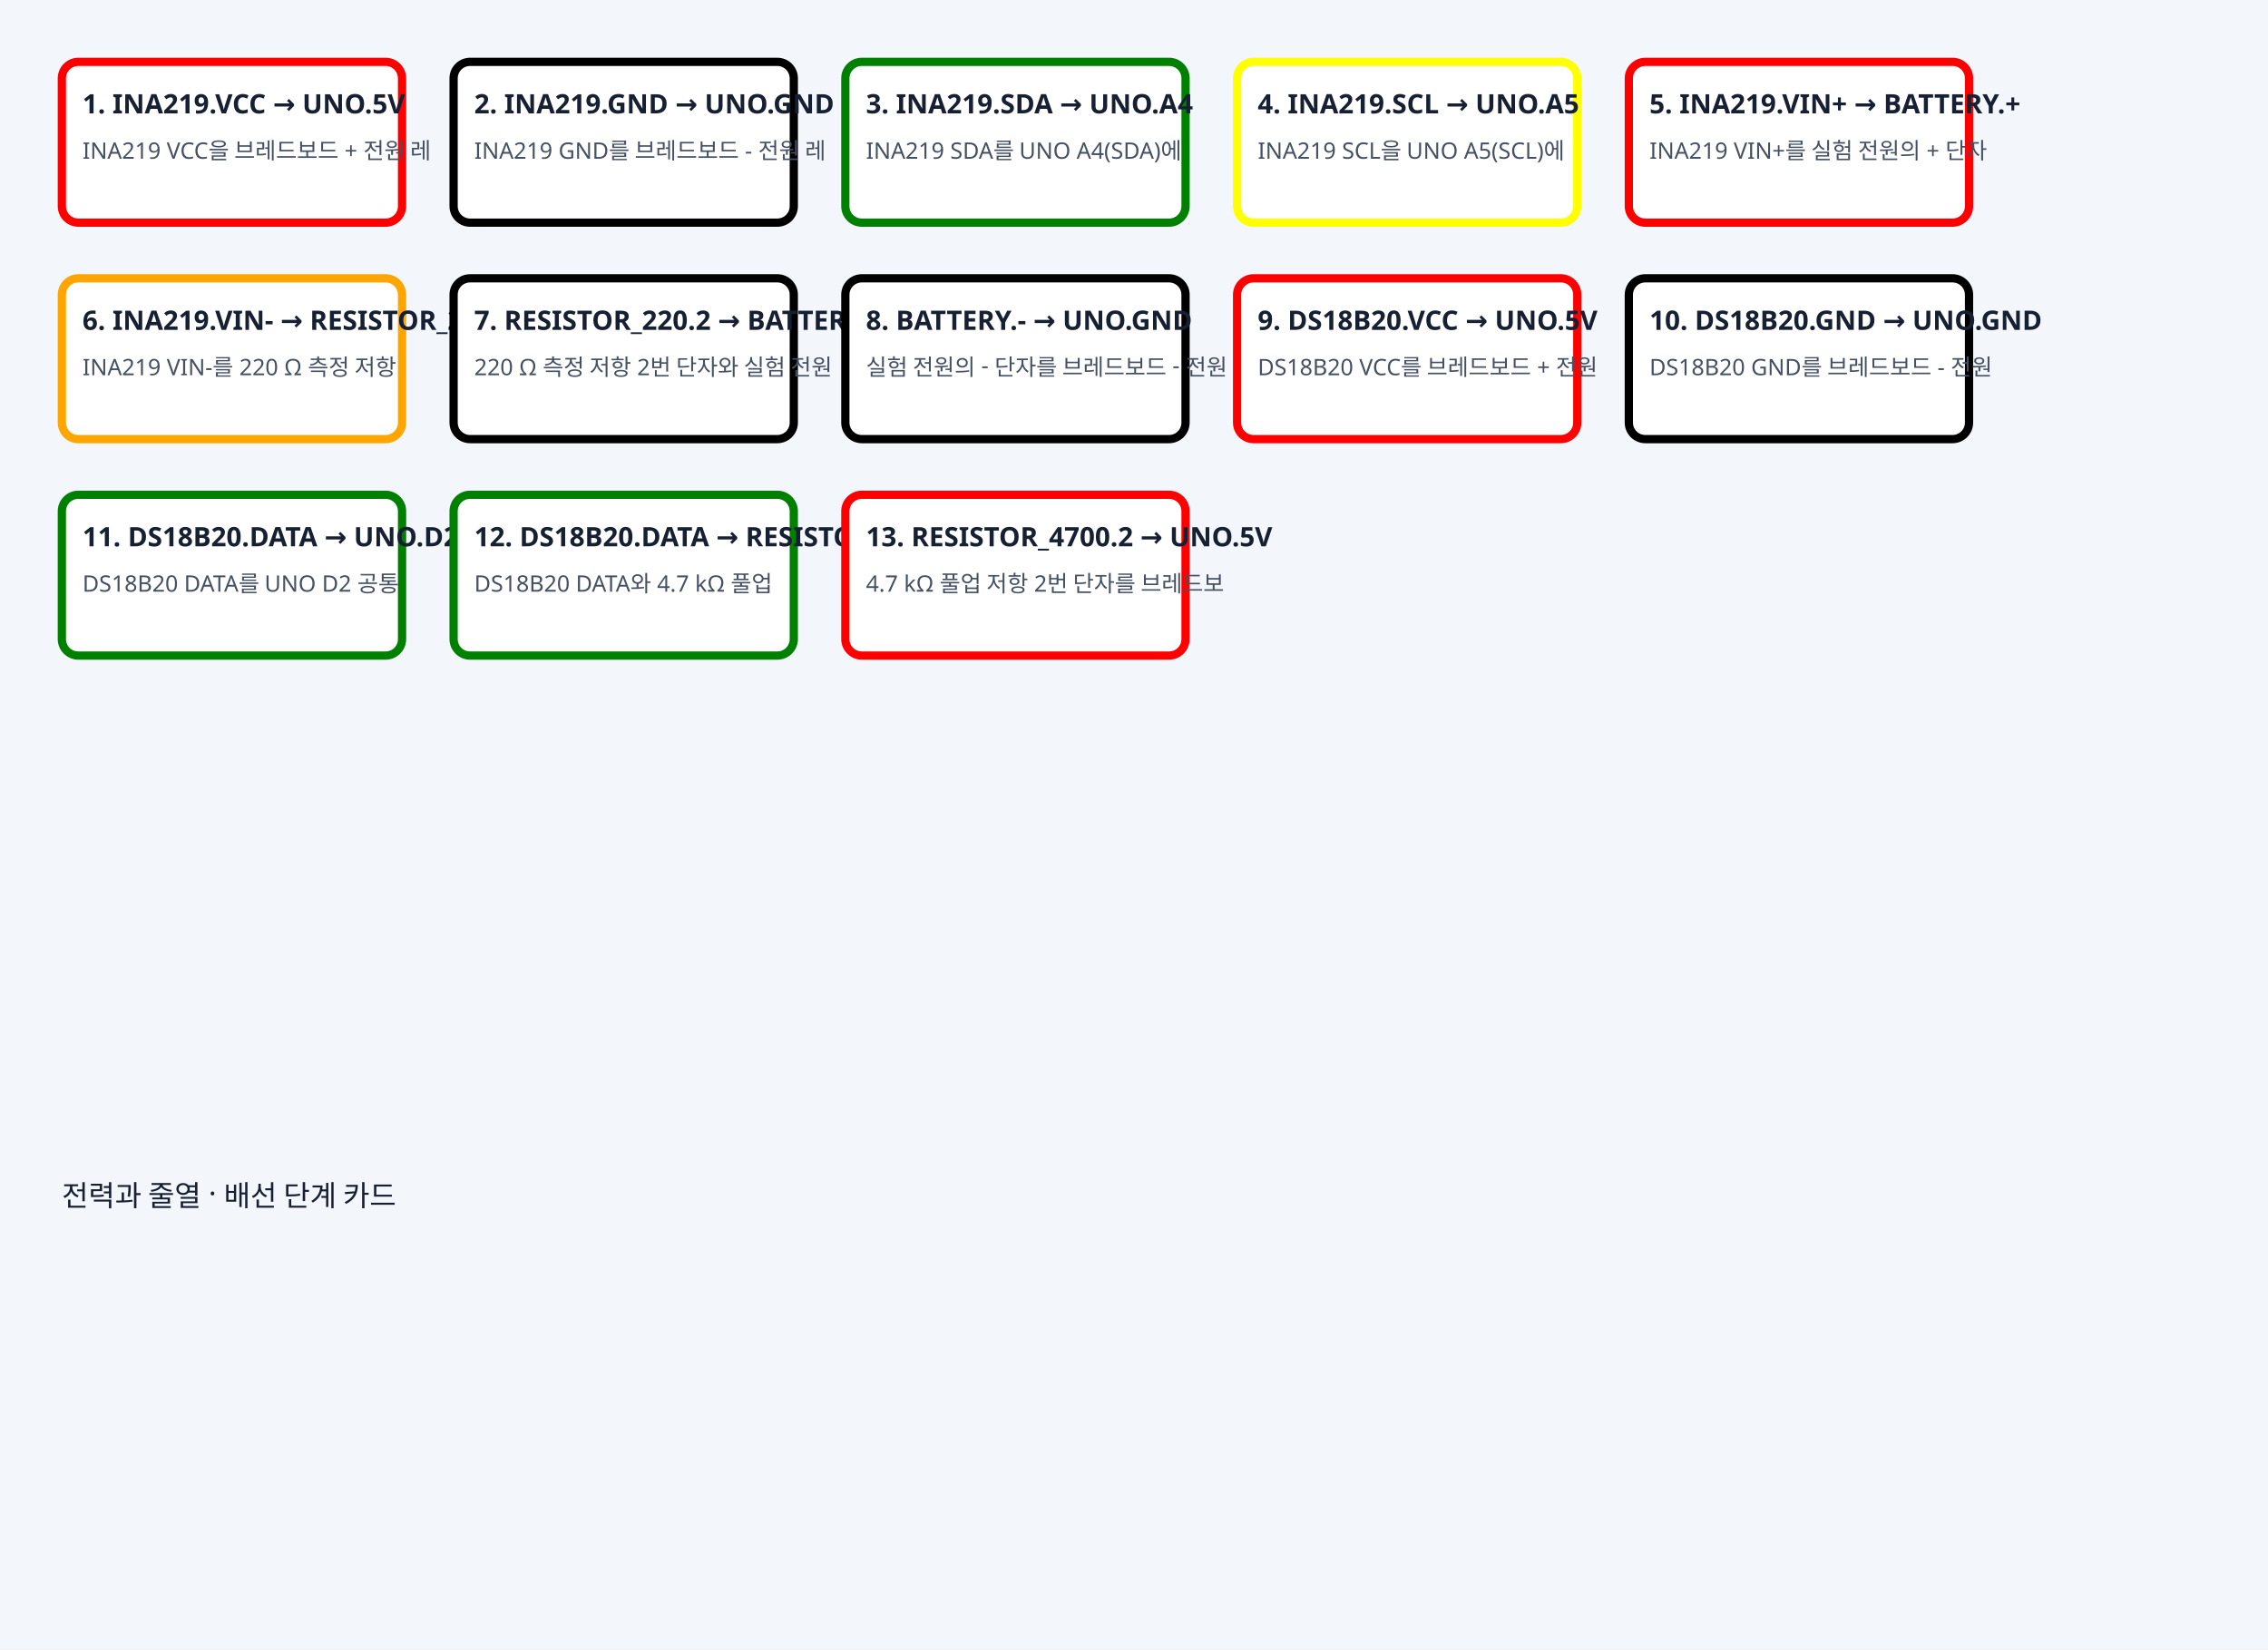
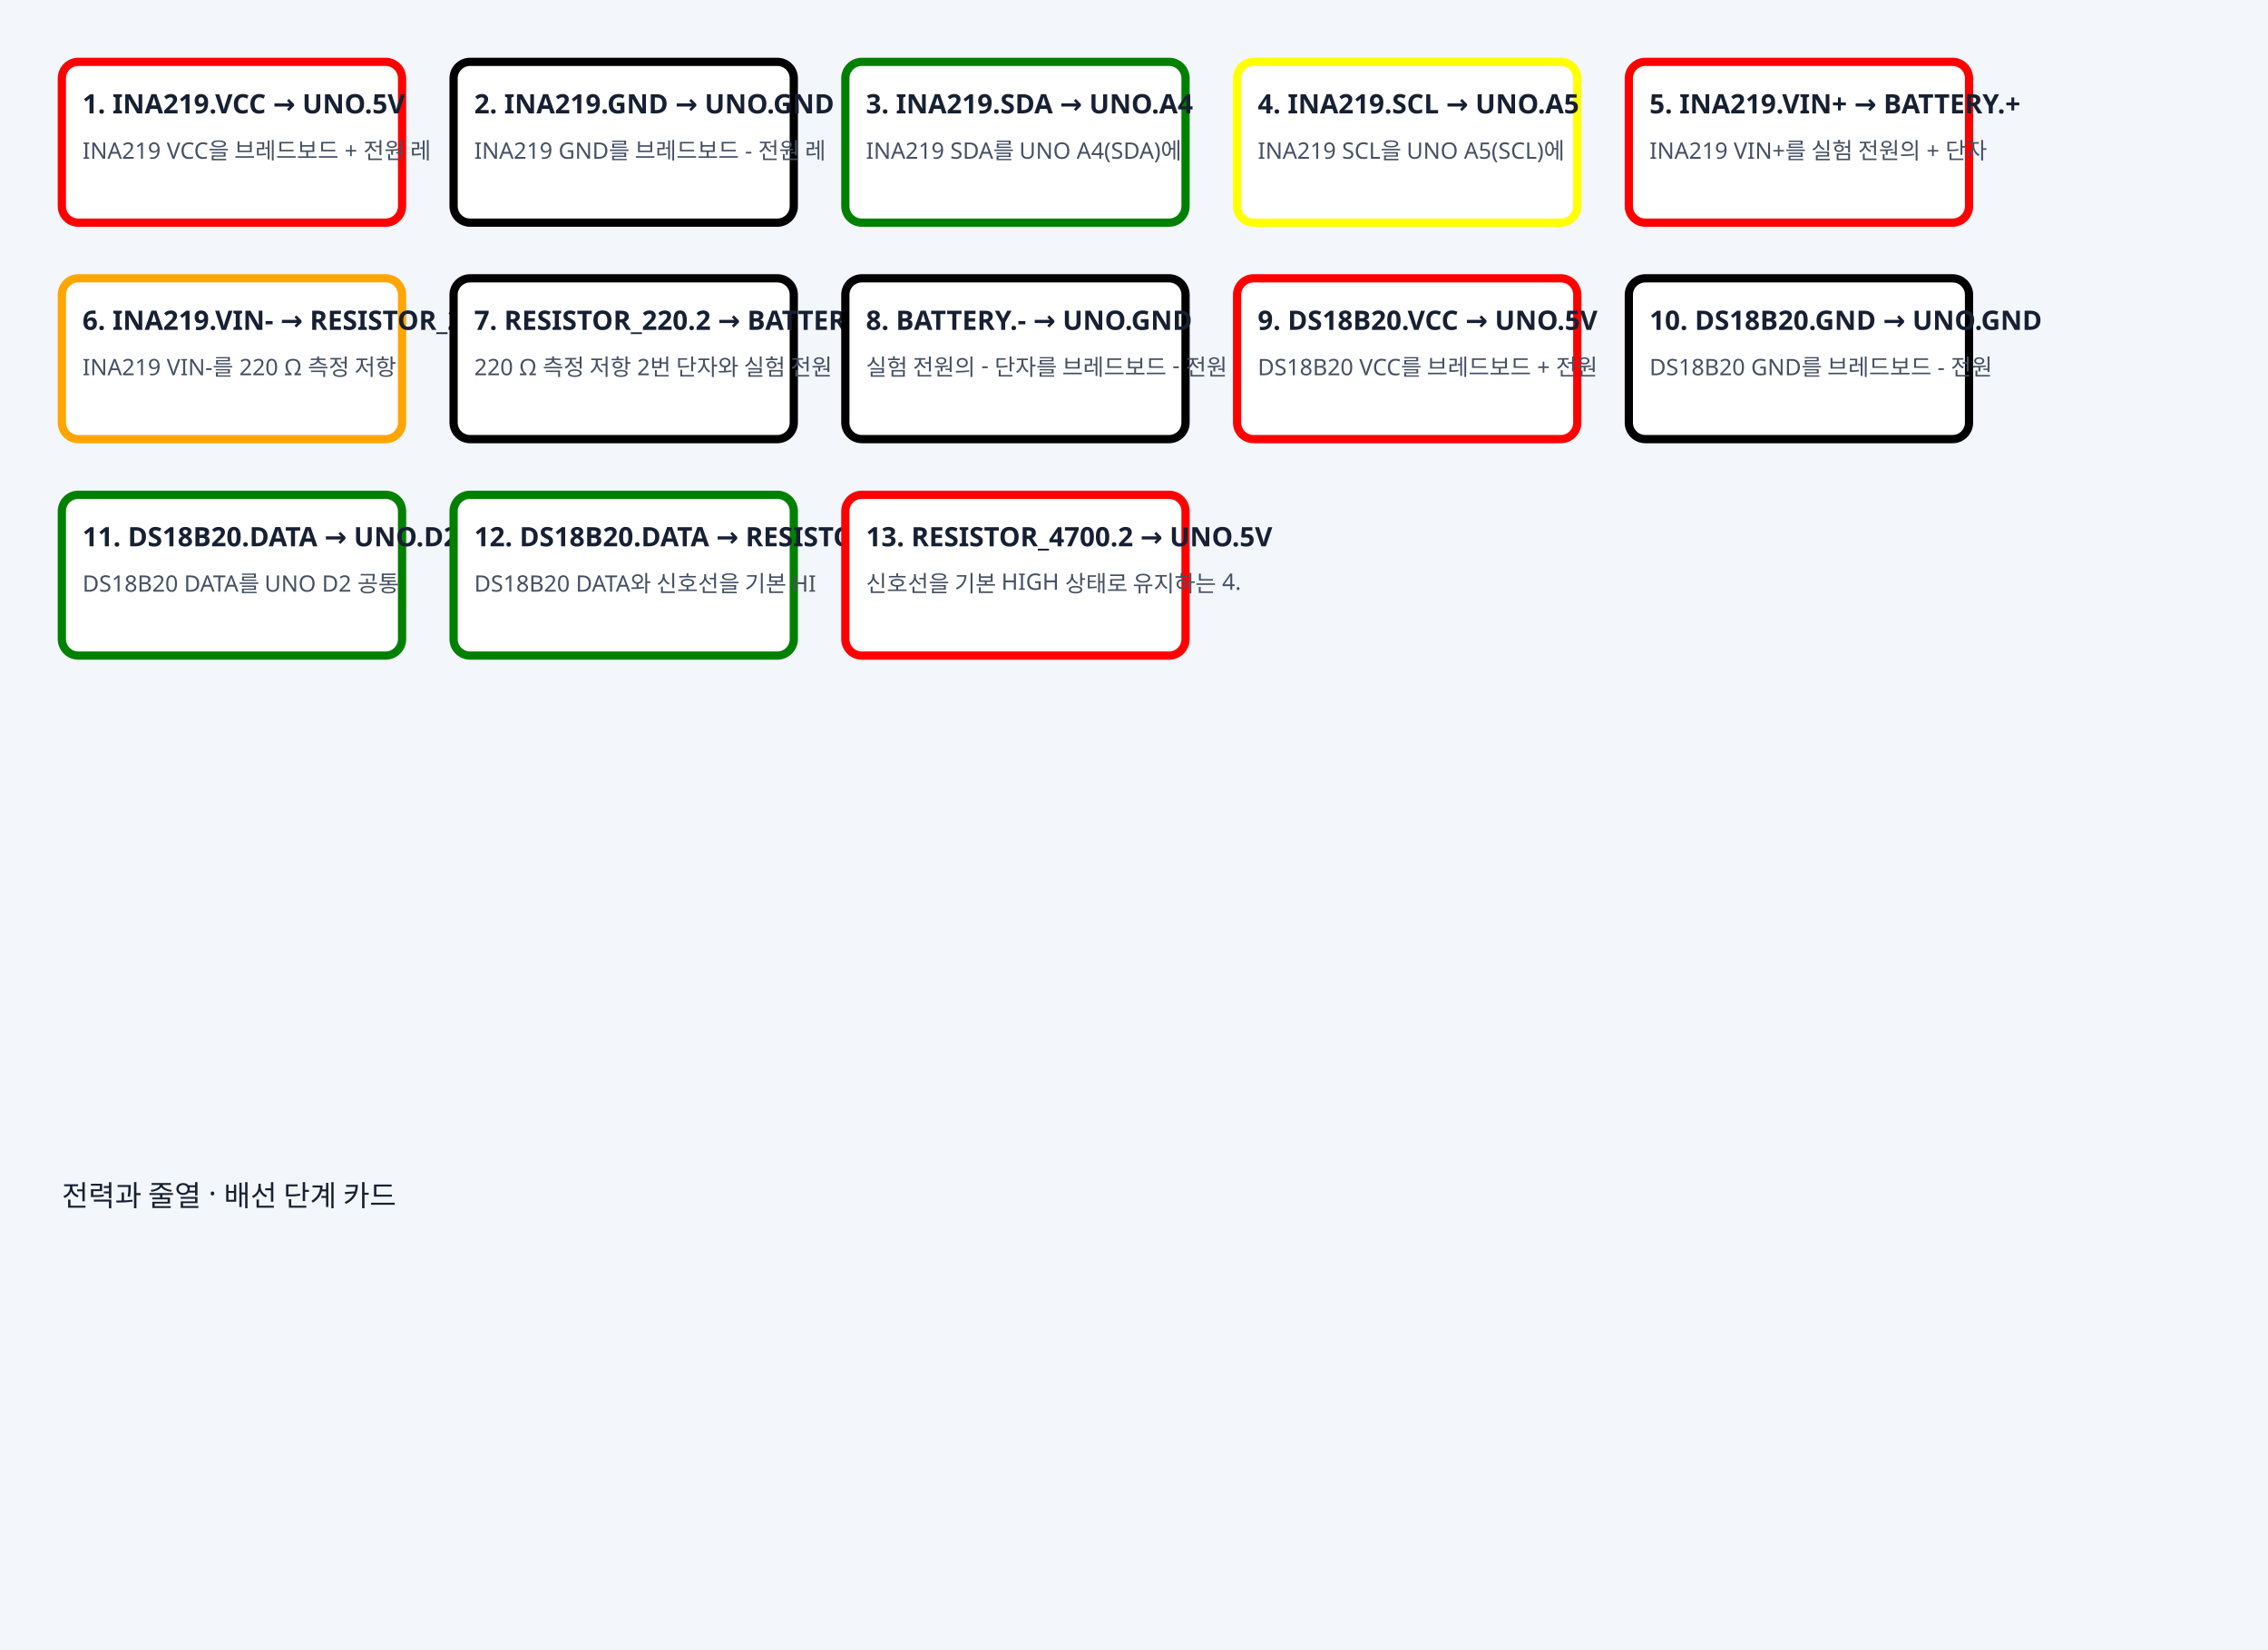
<svg xmlns="http://www.w3.org/2000/svg" width="1100" height="800" viewBox="0 0 1100 800">
  <rect width="100%" height="100%" fill="#f3f6fa" />
  <text x="30" y="585" font-family="sans-serif" font-size="14" fill="#172033">전력과 줄열 · 배선 단계 카드</text>
  <g>
    <rect x="30" y="30" width="165" height="78" rx="8" fill="#ffffff" stroke="red" stroke-width="4" />
    <text x="40" y="55" font-family="sans-serif" font-size="13" font-weight="700" fill="#172033">1. INA219.VCC → UNO.5V</text>
    <text x="40" y="77" font-family="sans-serif" font-size="11" fill="#455064">INA219 VCC을 브레드보드 + 전원 레</text>
  </g>
  <g>
    <rect x="220" y="30" width="165" height="78" rx="8" fill="#ffffff" stroke="black" stroke-width="4" />
    <text x="230" y="55" font-family="sans-serif" font-size="13" font-weight="700" fill="#172033">2. INA219.GND → UNO.GND</text>
    <text x="230" y="77" font-family="sans-serif" font-size="11" fill="#455064">INA219 GND를 브레드보드 - 전원 레</text>
  </g>
  <g>
    <rect x="410" y="30" width="165" height="78" rx="8" fill="#ffffff" stroke="green" stroke-width="4" />
    <text x="420" y="55" font-family="sans-serif" font-size="13" font-weight="700" fill="#172033">3. INA219.SDA → UNO.A4</text>
    <text x="420" y="77" font-family="sans-serif" font-size="11" fill="#455064">INA219 SDA를 UNO A4(SDA)에</text>
  </g>
  <g>
    <rect x="600" y="30" width="165" height="78" rx="8" fill="#ffffff" stroke="yellow" stroke-width="4" />
    <text x="610" y="55" font-family="sans-serif" font-size="13" font-weight="700" fill="#172033">4. INA219.SCL → UNO.A5</text>
    <text x="610" y="77" font-family="sans-serif" font-size="11" fill="#455064">INA219 SCL을 UNO A5(SCL)에</text>
  </g>
  <g>
    <rect x="790" y="30" width="165" height="78" rx="8" fill="#ffffff" stroke="red" stroke-width="4" />
    <text x="800" y="55" font-family="sans-serif" font-size="13" font-weight="700" fill="#172033">5. INA219.VIN+ → BATTERY.+</text>
    <text x="800" y="77" font-family="sans-serif" font-size="11" fill="#455064">INA219 VIN+를 실험 전원의 + 단자</text>
  </g>
  <g>
    <rect x="30" y="135" width="165" height="78" rx="8" fill="#ffffff" stroke="orange" stroke-width="4" />
    <text x="40" y="160" font-family="sans-serif" font-size="13" font-weight="700" fill="#172033">6. INA219.VIN- → RESISTOR_220.1</text>
    <text x="40" y="182" font-family="sans-serif" font-size="11" fill="#455064">INA219 VIN-를 220 Ω 측정 저항</text>
  </g>
  <g>
    <rect x="220" y="135" width="165" height="78" rx="8" fill="#ffffff" stroke="black" stroke-width="4" />
    <text x="230" y="160" font-family="sans-serif" font-size="13" font-weight="700" fill="#172033">7. RESISTOR_220.2 → BATTERY.-</text>
    <text x="230" y="182" font-family="sans-serif" font-size="11" fill="#455064">220 Ω 측정 저항 2번 단자와 실험 전원</text>
  </g>
  <g>
    <rect x="410" y="135" width="165" height="78" rx="8" fill="#ffffff" stroke="black" stroke-width="4" />
    <text x="420" y="160" font-family="sans-serif" font-size="13" font-weight="700" fill="#172033">8. BATTERY.- → UNO.GND</text>
    <text x="420" y="182" font-family="sans-serif" font-size="11" fill="#455064">실험 전원의 - 단자를 브레드보드 - 전원 </text>
  </g>
  <g>
    <rect x="600" y="135" width="165" height="78" rx="8" fill="#ffffff" stroke="red" stroke-width="4" />
    <text x="610" y="160" font-family="sans-serif" font-size="13" font-weight="700" fill="#172033">9. DS18B20.VCC → UNO.5V</text>
    <text x="610" y="182" font-family="sans-serif" font-size="11" fill="#455064">DS18B20 VCC를 브레드보드 + 전원 </text>
  </g>
  <g>
    <rect x="790" y="135" width="165" height="78" rx="8" fill="#ffffff" stroke="black" stroke-width="4" />
    <text x="800" y="160" font-family="sans-serif" font-size="13" font-weight="700" fill="#172033">10. DS18B20.GND → UNO.GND</text>
    <text x="800" y="182" font-family="sans-serif" font-size="11" fill="#455064">DS18B20 GND를 브레드보드 - 전원 </text>
  </g>
  <g>
    <rect x="30" y="240" width="165" height="78" rx="8" fill="#ffffff" stroke="green" stroke-width="4" />
    <text x="40" y="265" font-family="sans-serif" font-size="13" font-weight="700" fill="#172033">11. DS18B20.DATA → UNO.D2</text>
    <text x="40" y="287" font-family="sans-serif" font-size="11" fill="#455064">DS18B20 DATA를 UNO D2 공통 </text>
  </g>
  <g>
    <rect x="220" y="240" width="165" height="78" rx="8" fill="#ffffff" stroke="green" stroke-width="4" />
    <text x="230" y="265" font-family="sans-serif" font-size="13" font-weight="700" fill="#172033">12. DS18B20.DATA → RESISTOR_4700.1</text>
-     <text x="230" y="287" font-family="sans-serif" font-size="11" fill="#455064">DS18B20 DATA와 4.7 kΩ 풀업 </text>
+     <text x="230" y="287" font-family="sans-serif" font-size="11" fill="#455064">DS18B20 DATA와 신호선을 기본 HI</text>
  </g>
  <g>
    <rect x="410" y="240" width="165" height="78" rx="8" fill="#ffffff" stroke="red" stroke-width="4" />
    <text x="420" y="265" font-family="sans-serif" font-size="13" font-weight="700" fill="#172033">13. RESISTOR_4700.2 → UNO.5V</text>
-     <text x="420" y="287" font-family="sans-serif" font-size="11" fill="#455064">4.7 kΩ 풀업 저항 2번 단자를 브레드보</text>
+     <text x="420" y="287" font-family="sans-serif" font-size="11" fill="#455064">신호선을 기본 HIGH 상태로 유지하는 4.</text>
  </g>
</svg>
